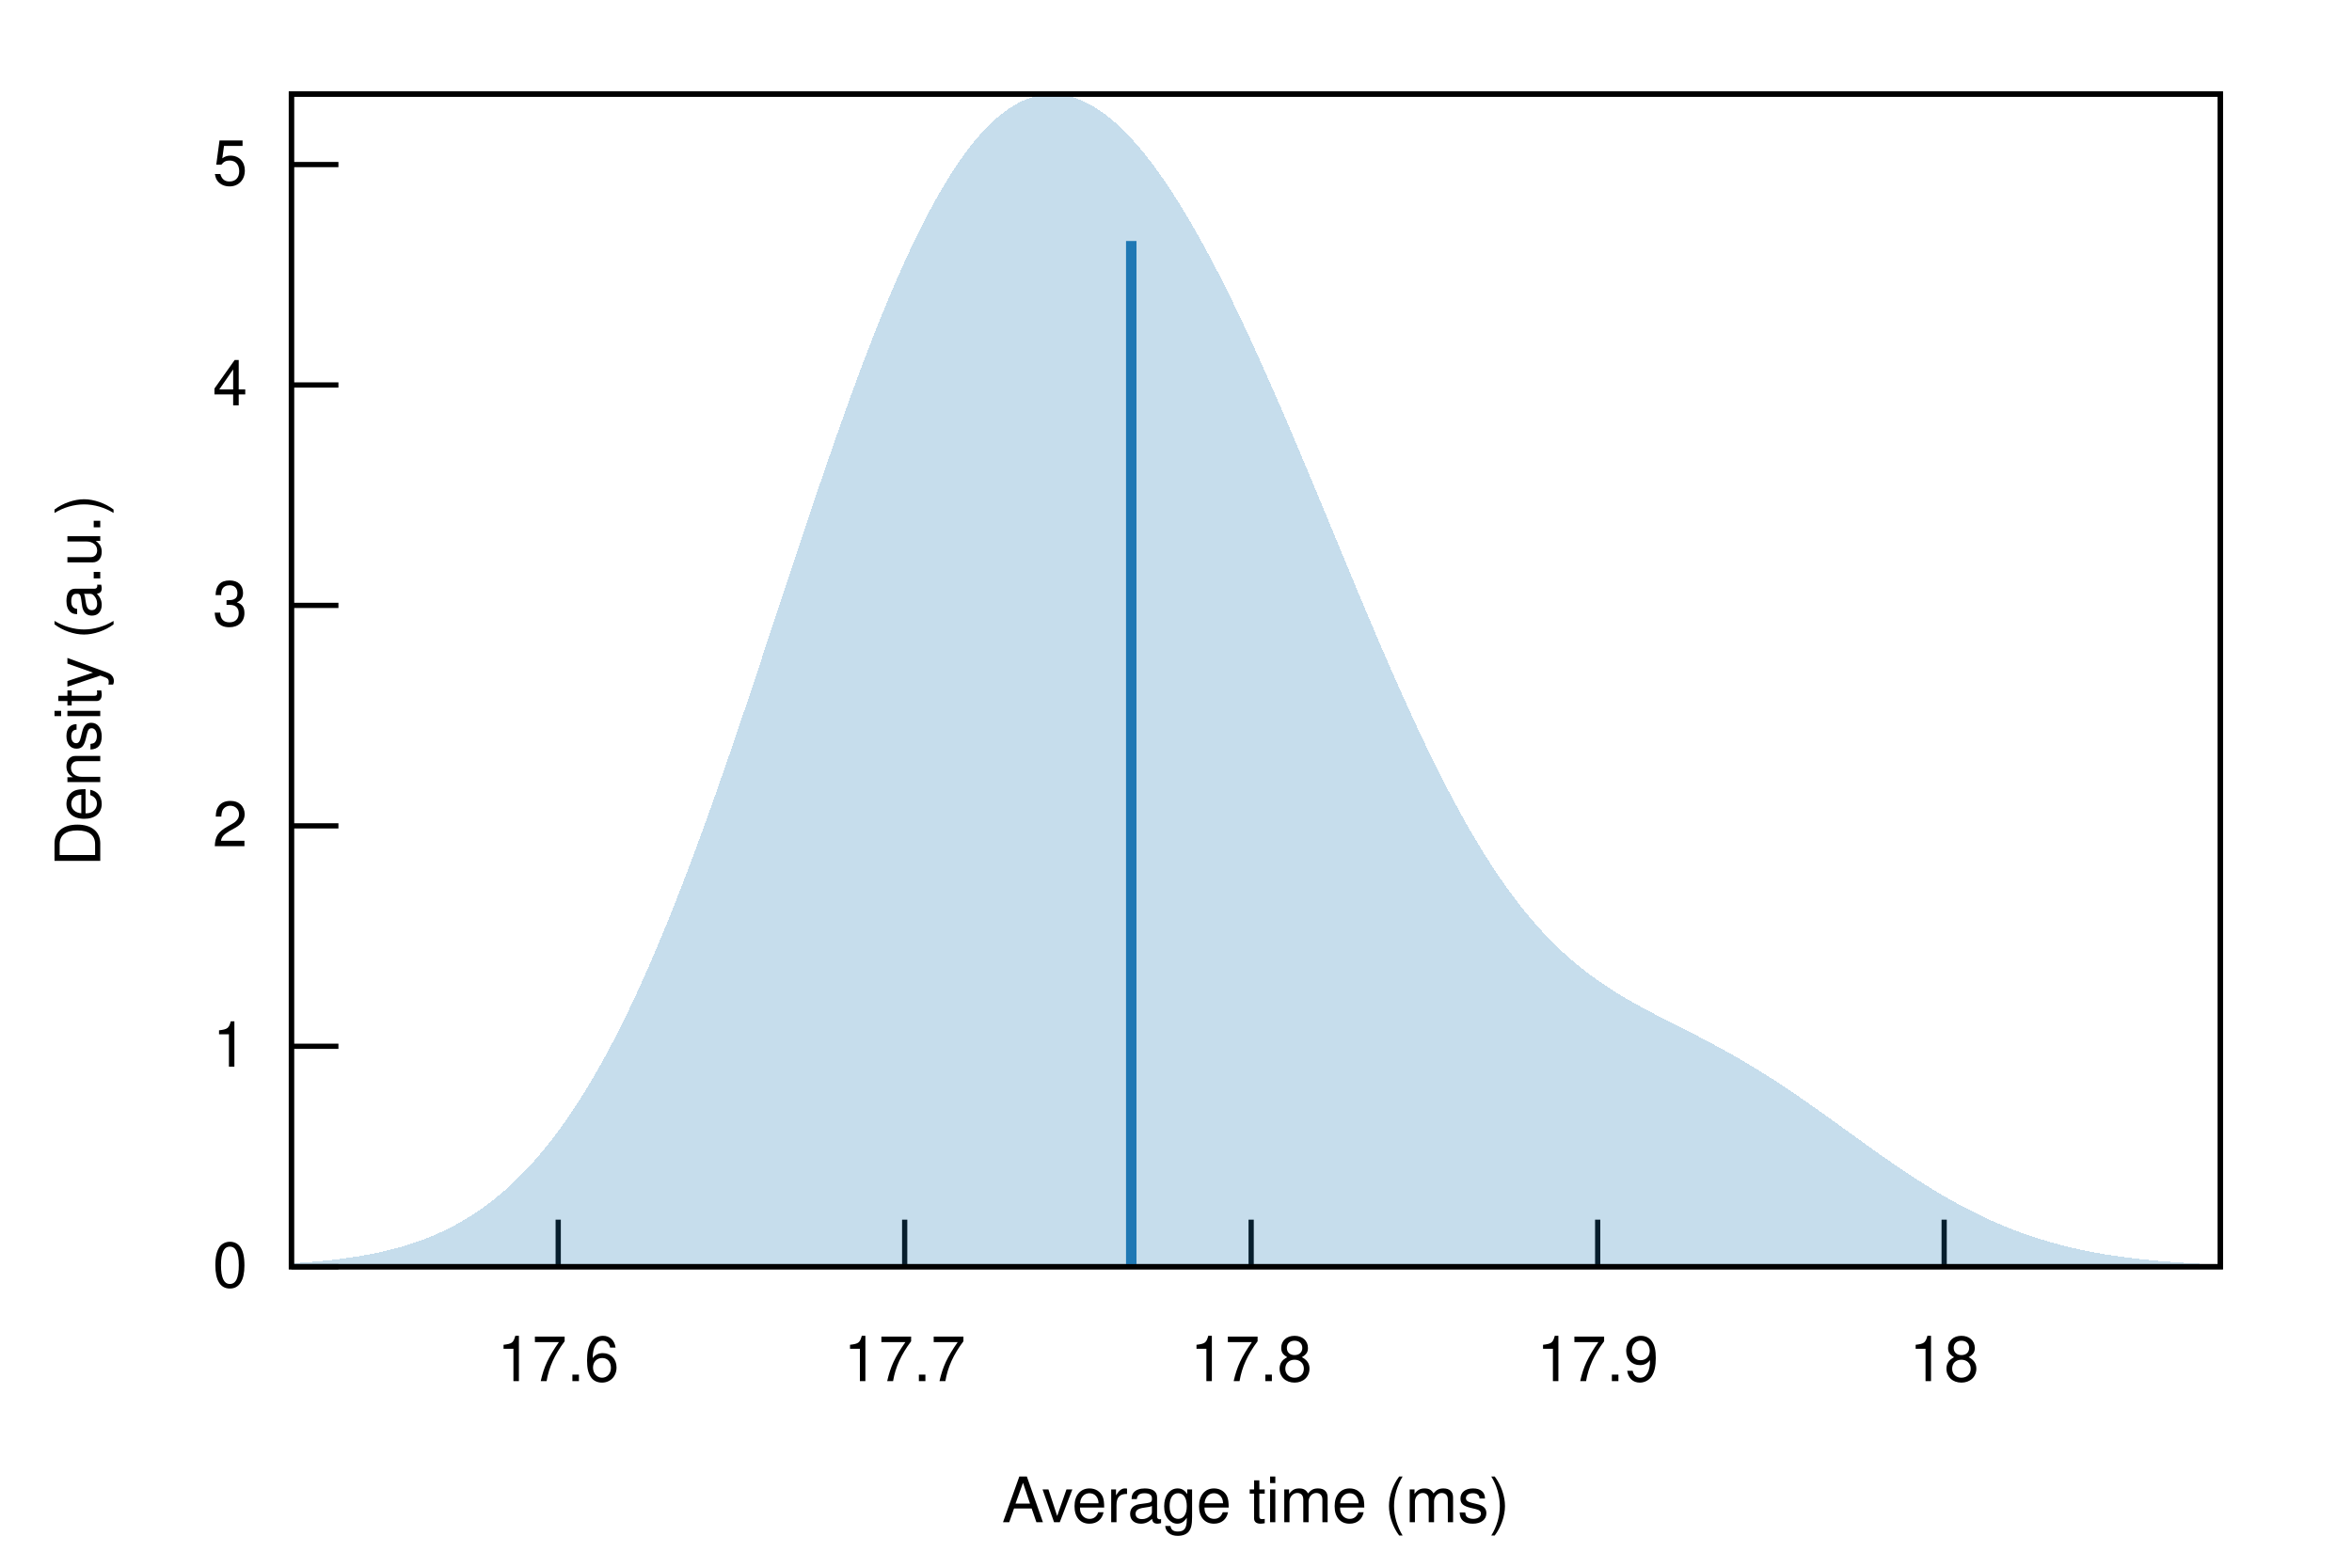
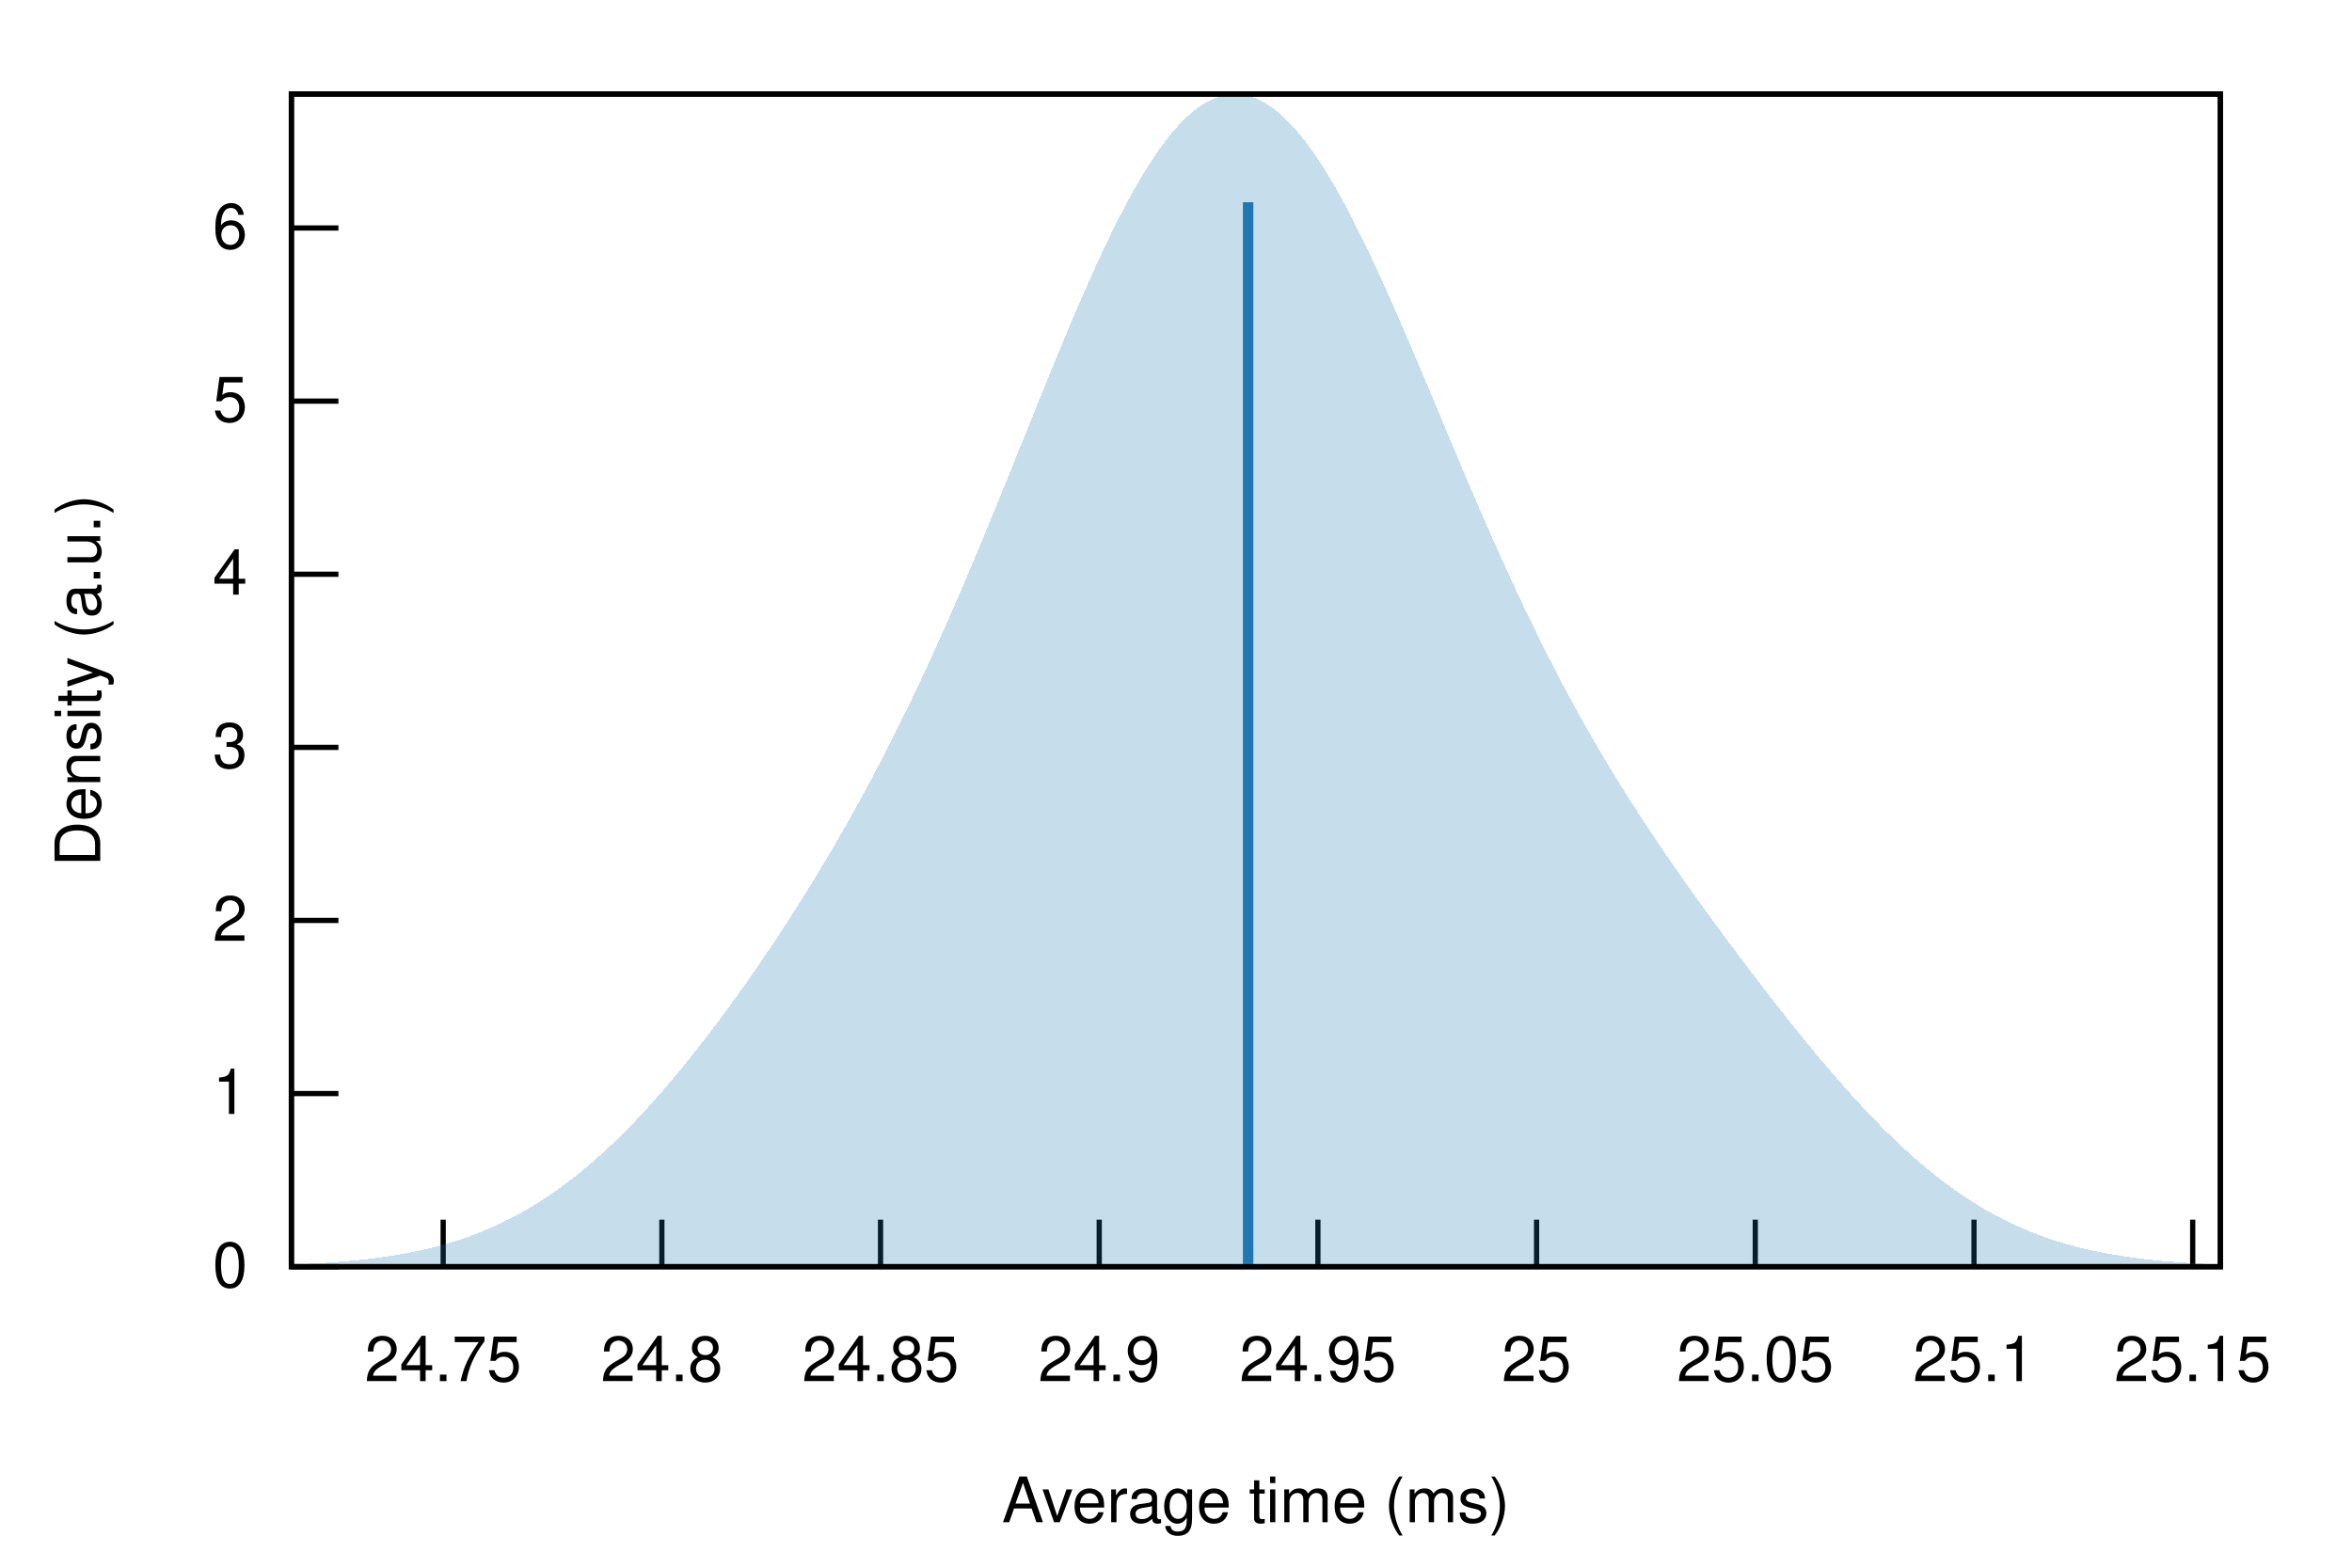
<svg xmlns="http://www.w3.org/2000/svg" xmlns:xlink="http://www.w3.org/1999/xlink" viewBox="0 0 450 300">
  <g id="gnuplot_canvas">
    <rect x="0" y="0" width="450" height="300" fill="none" />
    <defs>
      <circle id="gpDot" r="0.5" stroke-width="0.5" stroke="currentColor" />
      <path id="gpPt0" stroke-width="0.222" stroke="currentColor" d="M-1,0 h2 M0,-1 v2" />
      <path id="gpPt1" stroke-width="0.222" stroke="currentColor" d="M-1,-1 L1,1 M1,-1 L-1,1" />
      <path id="gpPt2" stroke-width="0.222" stroke="currentColor" d="M-1,0 L1,0 M0,-1 L0,1 M-1,-1 L1,1 M-1,1 L1,-1" />
      <rect id="gpPt3" stroke-width="0.222" stroke="currentColor" x="-1" y="-1" width="2" height="2" />
      <rect id="gpPt4" stroke-width="0.222" stroke="currentColor" fill="currentColor" x="-1" y="-1" width="2" height="2" />
      <circle id="gpPt5" stroke-width="0.222" stroke="currentColor" cx="0" cy="0" r="1" />
      <use xlink:href="#gpPt5" id="gpPt6" fill="currentColor" stroke="none" />
      <path id="gpPt7" stroke-width="0.222" stroke="currentColor" d="M0,-1.33 L-1.33,0.67 L1.33,0.67 z" />
      <use xlink:href="#gpPt7" id="gpPt8" fill="currentColor" stroke="none" />
      <use xlink:href="#gpPt7" id="gpPt9" stroke="currentColor" transform="rotate(180)" />
      <use xlink:href="#gpPt9" id="gpPt10" fill="currentColor" stroke="none" />
      <use xlink:href="#gpPt3" id="gpPt11" stroke="currentColor" transform="rotate(45)" />
      <use xlink:href="#gpPt11" id="gpPt12" fill="currentColor" stroke="none" />
      <path id="gpPt13" stroke-width="0.222" stroke="currentColor" d="M0,1.330 L1.265,0.411 L0.782,-1.067 L-0.782,-1.076 L-1.265,0.411 z" />
      <use xlink:href="#gpPt13" id="gpPt14" fill="currentColor" stroke="none" />
      <filter id="textbox" filterUnits="objectBoundingBox" x="0" y="0" height="1" width="1">
        <feFlood flood-color="white" flood-opacity="1" result="bgnd" />
        <feComposite in="SourceGraphic" in2="bgnd" operator="atop" />
      </filter>
      <filter id="greybox" filterUnits="objectBoundingBox" x="0" y="0" height="1" width="1">
        <feFlood flood-color="lightgrey" flood-opacity="1" result="grey" />
        <feComposite in="SourceGraphic" in2="grey" operator="atop" />
      </filter>
    </defs>
    <g fill="none" color="white" stroke="currentColor" stroke-width="1.00" stroke-linecap="butt" stroke-linejoin="miter">
</g>
    <g fill="none" color="black" stroke="currentColor" stroke-width="1.00" stroke-linecap="butt" stroke-linejoin="miter">
      <path stroke="black" d="M55.75,242.40 L64.75,242.40  " />
      <g transform="translate(47.36,246.30)" stroke="none" fill="black" font-family="Helvetica" font-size="12.00" text-anchor="end">
        <text>
          <tspan font-family="Helvetica"> 0</tspan>
        </text>
      </g>
    </g>
    <g fill="none" color="black" stroke="currentColor" stroke-width="1.00" stroke-linecap="butt" stroke-linejoin="miter">
-       <path stroke="black" d="M55.75,200.22 L64.75,200.22  " />
-       <g transform="translate(47.36,204.12)" stroke="none" fill="black" font-family="Helvetica" font-size="12.00" text-anchor="end">
+       <path stroke="black" d="M55.75,209.27 L64.75,209.27  " />
+       <g transform="translate(47.36,213.17)" stroke="none" fill="black" font-family="Helvetica" font-size="12.00" text-anchor="end">
        <text>
          <tspan font-family="Helvetica"> 1</tspan>
        </text>
      </g>
    </g>
    <g fill="none" color="black" stroke="currentColor" stroke-width="1.00" stroke-linecap="butt" stroke-linejoin="miter">
-       <path stroke="black" d="M55.75,158.04 L64.75,158.04  " />
-       <g transform="translate(47.36,161.94)" stroke="none" fill="black" font-family="Helvetica" font-size="12.00" text-anchor="end">
+       <path stroke="black" d="M55.75,176.14 L64.75,176.14  " />
+       <g transform="translate(47.36,180.04)" stroke="none" fill="black" font-family="Helvetica" font-size="12.00" text-anchor="end">
        <text>
          <tspan font-family="Helvetica"> 2</tspan>
        </text>
      </g>
    </g>
    <g fill="none" color="black" stroke="currentColor" stroke-width="1.00" stroke-linecap="butt" stroke-linejoin="miter">
-       <path stroke="black" d="M55.75,115.85 L64.75,115.85  " />
-       <g transform="translate(47.36,119.75)" stroke="none" fill="black" font-family="Helvetica" font-size="12.00" text-anchor="end">
+       <path stroke="black" d="M55.75,143.02 L64.75,143.02  " />
+       <g transform="translate(47.36,146.92)" stroke="none" fill="black" font-family="Helvetica" font-size="12.00" text-anchor="end">
        <text>
          <tspan font-family="Helvetica"> 3</tspan>
        </text>
      </g>
    </g>
    <g fill="none" color="black" stroke="currentColor" stroke-width="1.00" stroke-linecap="butt" stroke-linejoin="miter">
-       <path stroke="black" d="M55.75,73.67 L64.75,73.67  " />
-       <g transform="translate(47.36,77.57)" stroke="none" fill="black" font-family="Helvetica" font-size="12.00" text-anchor="end">
+       <path stroke="black" d="M55.75,109.89 L64.75,109.89  " />
+       <g transform="translate(47.36,113.79)" stroke="none" fill="black" font-family="Helvetica" font-size="12.00" text-anchor="end">
        <text>
          <tspan font-family="Helvetica"> 4</tspan>
        </text>
      </g>
    </g>
    <g fill="none" color="black" stroke="currentColor" stroke-width="1.00" stroke-linecap="butt" stroke-linejoin="miter">
-       <path stroke="black" d="M55.75,31.49 L64.75,31.49  " />
-       <g transform="translate(47.36,35.39)" stroke="none" fill="black" font-family="Helvetica" font-size="12.00" text-anchor="end">
+       <path stroke="black" d="M55.75,76.76 L64.75,76.76  " />
+       <g transform="translate(47.36,80.66)" stroke="none" fill="black" font-family="Helvetica" font-size="12.00" text-anchor="end">
        <text>
          <tspan font-family="Helvetica"> 5</tspan>
        </text>
      </g>
    </g>
    <g fill="none" color="black" stroke="currentColor" stroke-width="1.00" stroke-linecap="butt" stroke-linejoin="miter">
-       <path stroke="black" d="M106.80,242.40 L106.80,233.40  " />
-       <g transform="translate(106.80,264.30)" stroke="none" fill="black" font-family="Helvetica" font-size="12.00" text-anchor="middle">
-         <text>
-           <tspan font-family="Helvetica"> 17.6</tspan>
-         </text>
-       </g>
-     </g>
-     <g fill="none" color="black" stroke="currentColor" stroke-width="1.00" stroke-linecap="butt" stroke-linejoin="miter">
-       <path stroke="black" d="M173.09,242.40 L173.09,233.40  " />
-       <g transform="translate(173.09,264.30)" stroke="none" fill="black" font-family="Helvetica" font-size="12.00" text-anchor="middle">
-         <text>
-           <tspan font-family="Helvetica"> 17.7</tspan>
-         </text>
-       </g>
-     </g>
-     <g fill="none" color="black" stroke="currentColor" stroke-width="1.00" stroke-linecap="butt" stroke-linejoin="miter">
-       <path stroke="black" d="M239.38,242.40 L239.38,233.40  " />
-       <g transform="translate(239.38,264.30)" stroke="none" fill="black" font-family="Helvetica" font-size="12.00" text-anchor="middle">
-         <text>
-           <tspan font-family="Helvetica"> 17.8</tspan>
-         </text>
-       </g>
-     </g>
-     <g fill="none" color="black" stroke="currentColor" stroke-width="1.00" stroke-linecap="butt" stroke-linejoin="miter">
-       <path stroke="black" d="M305.68,242.40 L305.68,233.40  " />
-       <g transform="translate(305.68,264.30)" stroke="none" fill="black" font-family="Helvetica" font-size="12.00" text-anchor="middle">
-         <text>
-           <tspan font-family="Helvetica"> 17.9</tspan>
-         </text>
-       </g>
-     </g>
-     <g fill="none" color="black" stroke="currentColor" stroke-width="1.00" stroke-linecap="butt" stroke-linejoin="miter">
-       <path stroke="black" d="M371.97,242.40 L371.97,233.40  " />
-       <g transform="translate(371.97,264.30)" stroke="none" fill="black" font-family="Helvetica" font-size="12.00" text-anchor="middle">
-         <text>
-           <tspan font-family="Helvetica"> 18</tspan>
+       <path stroke="black" d="M55.75,43.63 L64.75,43.63  " />
+       <g transform="translate(47.36,47.53)" stroke="none" fill="black" font-family="Helvetica" font-size="12.00" text-anchor="end">
+         <text>
+           <tspan font-family="Helvetica"> 6</tspan>
+         </text>
+       </g>
+     </g>
+     <g fill="none" color="black" stroke="currentColor" stroke-width="1.00" stroke-linecap="butt" stroke-linejoin="miter">
+       <path stroke="black" d="M84.79,242.40 L84.79,233.40  " />
+       <g transform="translate(84.79,264.30)" stroke="none" fill="black" font-family="Helvetica" font-size="12.00" text-anchor="middle">
+         <text>
+           <tspan font-family="Helvetica"> 24.75</tspan>
+         </text>
+       </g>
+     </g>
+     <g fill="none" color="black" stroke="currentColor" stroke-width="1.00" stroke-linecap="butt" stroke-linejoin="miter">
+       <path stroke="black" d="M126.63,242.40 L126.63,233.40  " />
+       <g transform="translate(126.63,264.30)" stroke="none" fill="black" font-family="Helvetica" font-size="12.00" text-anchor="middle">
+         <text>
+           <tspan font-family="Helvetica"> 24.8</tspan>
+         </text>
+       </g>
+     </g>
+     <g fill="none" color="black" stroke="currentColor" stroke-width="1.00" stroke-linecap="butt" stroke-linejoin="miter">
+       <path stroke="black" d="M168.47,242.40 L168.47,233.40  " />
+       <g transform="translate(168.47,264.30)" stroke="none" fill="black" font-family="Helvetica" font-size="12.00" text-anchor="middle">
+         <text>
+           <tspan font-family="Helvetica"> 24.85</tspan>
+         </text>
+       </g>
+     </g>
+     <g fill="none" color="black" stroke="currentColor" stroke-width="1.00" stroke-linecap="butt" stroke-linejoin="miter">
+       <path stroke="black" d="M210.31,242.40 L210.31,233.40  " />
+       <g transform="translate(210.31,264.30)" stroke="none" fill="black" font-family="Helvetica" font-size="12.00" text-anchor="middle">
+         <text>
+           <tspan font-family="Helvetica"> 24.9</tspan>
+         </text>
+       </g>
+     </g>
+     <g fill="none" color="black" stroke="currentColor" stroke-width="1.00" stroke-linecap="butt" stroke-linejoin="miter">
+       <path stroke="black" d="M252.15,242.40 L252.15,233.40  " />
+       <g transform="translate(252.15,264.30)" stroke="none" fill="black" font-family="Helvetica" font-size="12.00" text-anchor="middle">
+         <text>
+           <tspan font-family="Helvetica"> 24.95</tspan>
+         </text>
+       </g>
+     </g>
+     <g fill="none" color="black" stroke="currentColor" stroke-width="1.00" stroke-linecap="butt" stroke-linejoin="miter">
+       <path stroke="black" d="M293.99,242.40 L293.99,233.40  " />
+       <g transform="translate(293.99,264.30)" stroke="none" fill="black" font-family="Helvetica" font-size="12.00" text-anchor="middle">
+         <text>
+           <tspan font-family="Helvetica"> 25</tspan>
+         </text>
+       </g>
+     </g>
+     <g fill="none" color="black" stroke="currentColor" stroke-width="1.00" stroke-linecap="butt" stroke-linejoin="miter">
+       <path stroke="black" d="M335.83,242.40 L335.83,233.40  " />
+       <g transform="translate(335.83,264.30)" stroke="none" fill="black" font-family="Helvetica" font-size="12.00" text-anchor="middle">
+         <text>
+           <tspan font-family="Helvetica"> 25.05</tspan>
+         </text>
+       </g>
+     </g>
+     <g fill="none" color="black" stroke="currentColor" stroke-width="1.00" stroke-linecap="butt" stroke-linejoin="miter">
+       <path stroke="black" d="M377.68,242.40 L377.68,233.40  " />
+       <g transform="translate(377.68,264.30)" stroke="none" fill="black" font-family="Helvetica" font-size="12.00" text-anchor="middle">
+         <text>
+           <tspan font-family="Helvetica"> 25.1</tspan>
+         </text>
+       </g>
+     </g>
+     <g fill="none" color="black" stroke="currentColor" stroke-width="1.00" stroke-linecap="butt" stroke-linejoin="miter">
+       <path stroke="black" d="M419.52,242.40 L419.52,233.40  " />
+       <g transform="translate(419.52,264.30)" stroke="none" fill="black" font-family="Helvetica" font-size="12.00" text-anchor="middle">
+         <text>
+           <tspan font-family="Helvetica"> 25.15</tspan>
        </text>
      </g>
    </g>
    <g fill="none" color="black" stroke="currentColor" stroke-width="1.00" stroke-linecap="butt" stroke-linejoin="miter">
</g>
    <g fill="none" color="black" stroke="currentColor" stroke-width="1.00" stroke-linecap="butt" stroke-linejoin="miter">
      <path stroke="black" d="M55.75,18.01 L55.75,242.40 L424.82,242.40 L424.82,18.01 L55.75,18.01 Z  " />
    </g>
    <g fill="none" color="black" stroke="currentColor" stroke-width="1.00" stroke-linecap="butt" stroke-linejoin="miter">
      <g transform="translate(19.18,130.21) rotate(270)" stroke="none" fill="black" font-family="Helvetica" font-size="12.00" text-anchor="middle">
        <text>
          <tspan font-family="Helvetica">Density (a.u.)</tspan>
        </text>
      </g>
    </g>
    <g fill="none" color="black" stroke="currentColor" stroke-width="1.00" stroke-linecap="butt" stroke-linejoin="miter">
      <g transform="translate(240.28,291.30)" stroke="none" fill="black" font-family="Helvetica" font-size="12.00" text-anchor="middle">
        <text>
          <tspan font-family="Helvetica">Average time (ms)</tspan>
        </text>
      </g>
    </g>
    <g fill="none" color="black" stroke="currentColor" stroke-width="1.00" stroke-linecap="butt" stroke-linejoin="miter">
</g>
    <g id="gnuplot_plot_1">
      <g fill="none" color="black" stroke="currentColor" stroke-width="1.00" stroke-linecap="butt" stroke-linejoin="miter">
        <g stroke="none" shape-rendering="crispEdges">
-           <polygon fill="rgb( 31, 120, 180)" fill-opacity="0.25" points="55.75,241.76 56.49,241.71 57.23,241.66 57.97,241.61 58.71,241.56 59.45,241.50 60.19,241.44 60.93,241.37 61.67,241.30 62.41,241.23 63.15,241.15 63.89,241.06 64.63,240.98 65.37,240.88 66.10,240.78 66.84,240.68 67.58,240.57 68.32,240.45 69.06,240.33 69.80,240.20 70.54,240.07 71.28,239.92 72.02,239.77 72.76,239.61 73.50,239.44 74.24,239.27 74.98,239.08 75.72,238.89 76.46,238.68 77.20,238.47 77.94,238.24 78.68,238.01 79.42,237.76 80.16,237.50 80.90,237.23 81.64,236.95 82.38,236.65 83.12,236.34 83.86,236.01 84.60,235.68 85.33,235.32 86.07,234.95 86.81,234.57 87.55,234.17 88.29,233.75 89.03,233.32 89.77,232.86 90.51,232.39 91.25,231.91 91.99,231.40 92.73,230.87 93.47,230.32 94.21,229.75 94.95,229.16 95.69,228.55 96.43,227.92 97.17,227.26 97.91,226.58 98.65,225.88 99.39,225.15 100.13,224.40 100.87,223.63 101.61,222.83 102.35,222.00 103.09,221.15 103.83,220.27 104.56,219.36 105.30,218.43 106.04,217.47 106.78,216.48 107.52,215.47 108.26,214.42 109.00,213.35 109.74,212.25 110.48,211.12 111.22,209.96 111.96,208.77 112.70,207.55 113.44,206.30 114.18,205.02 114.92,203.71 115.66,202.38 116.40,201.01 117.14,199.61 117.88,198.18 118.62,196.72 119.36,195.23 120.10,193.71 120.84,192.17 121.58,190.59 122.32,188.98 123.06,187.35 123.79,185.69 124.53,183.99 125.27,182.27 126.01,180.53 126.75,178.75 127.49,176.95 128.23,175.13 128.97,173.27 129.71,171.40 130.45,169.50 131.19,167.57 131.93,165.62 132.67,163.65 133.41,161.66 134.15,159.64 134.89,157.61 135.63,155.56 136.37,153.49 137.11,151.40 137.85,149.29 138.59,147.17 139.33,145.03 140.07,142.88 140.81,140.71 141.55,138.54 142.29,136.35 143.03,134.15 143.76,131.94 144.50,129.73 145.24,127.51 145.98,125.28 146.72,123.05 147.46,120.82 148.20,118.58 148.94,116.34 149.68,114.10 150.42,111.87 151.16,109.63 151.90,107.40 152.64,105.17 153.38,102.95 154.12,100.74 154.86,98.54 155.60,96.34 156.34,94.16 157.08,91.99 157.82,89.83 158.56,87.69 159.30,85.56 160.04,83.44 160.78,81.35 161.52,79.27 162.26,77.22 162.99,75.18 163.73,73.17 164.47,71.18 165.21,69.22 165.95,67.28 166.69,65.37 167.43,63.48 168.17,61.63 168.91,59.80 169.65,58.00 170.39,56.24 171.13,54.50 171.87,52.80 172.61,51.13 173.35,49.50 174.09,47.90 174.83,46.34 175.57,44.82 176.31,43.33 177.05,41.88 177.79,40.47 178.53,39.10 179.27,37.77 180.01,36.48 180.75,35.23 181.49,34.02 182.22,32.85 182.96,31.73 183.70,30.65 184.44,29.61 185.18,28.62 185.92,27.66 186.66,26.76 187.40,25.90 188.14,25.08 188.88,24.30 189.62,23.57 190.36,22.89 191.10,22.25 191.84,21.66 192.58,21.11 193.32,20.60 194.06,20.15 194.80,19.73 195.54,19.36 196.28,19.04 197.02,18.76 197.76,18.52 198.50,18.33 199.24,18.19 199.98,18.08 200.72,18.03 201.45,18.01 202.19,18.04 202.93,18.11 203.67,18.22 204.41,18.38 205.15,18.57 205.89,18.81 206.63,19.09 207.37,19.41 208.11,19.77 208.85,20.18 209.59,20.62 210.33,21.10 211.07,21.61 211.81,22.17 212.55,22.76 213.29,23.39 214.03,24.06 214.77,24.77 215.51,25.51 216.25,26.28 216.99,27.09 217.73,27.93 218.47,28.81 219.21,29.72 219.95,30.67 220.69,31.64 221.42,32.65 222.16,33.69 222.90,34.75 223.64,35.85 224.38,36.98 225.12,38.14 225.86,39.32 226.60,40.53 227.34,41.77 228.08,43.04 228.82,44.33 229.56,45.64 230.30,46.99 231.04,48.35 231.78,49.74 232.52,51.15 233.26,52.59 234.00,54.04 234.74,55.52 235.48,57.02 236.22,58.54 236.96,60.08 237.70,61.63 238.44,63.21 239.18,64.80 239.92,66.41 240.65,68.03 241.39,69.67 242.13,71.32 242.87,72.99 243.61,74.67 244.35,76.37 245.09,78.07 245.83,79.79 246.57,81.52 247.31,83.25 248.05,85.00 248.79,86.75 249.53,88.51 250.27,90.28 251.01,92.05 251.75,93.82 252.49,95.60 253.23,97.39 253.97,99.17 254.71,100.96 255.45,102.75 256.19,104.53 256.93,106.32 257.67,108.10 258.41,109.88 259.15,111.66 259.88,113.43 260.62,115.20 261.36,116.95 262.10,118.71 262.84,120.45 263.58,122.18 264.32,123.91 265.06,125.62 265.80,127.32 266.54,129.01 267.28,130.69 268.02,132.35 268.76,133.99 269.50,135.62 270.24,137.24 270.98,138.83 271.72,140.41 272.46,141.97 273.20,143.51 273.94,145.03 274.68,146.53 275.42,148.01 276.16,149.46 276.90,150.90 277.64,152.31 278.38,153.70 279.12,155.06 279.85,156.40 280.59,157.71 281.33,159.00 282.07,160.27 282.81,161.50 283.55,162.72 284.29,163.90 285.03,165.07 285.77,166.20 286.51,167.31 287.25,168.39 287.99,169.45 288.73,170.48 289.47,171.48 290.21,172.46 290.95,173.41 291.69,174.34 292.43,175.24 293.17,176.12 293.91,176.97 294.65,177.79 295.39,178.60 296.13,179.38 296.87,180.14 297.61,180.87 298.35,181.58 299.08,182.27 299.82,182.94 300.56,183.59 301.30,184.22 302.04,184.84 302.78,185.43 303.52,186.00 304.26,186.56 305.00,187.10 305.74,187.63 306.48,188.14 307.22,188.64 307.96,189.13 308.70,189.60 309.44,190.06 310.18,190.51 310.92,190.95 311.66,191.38 312.40,191.80 313.14,192.22 313.88,192.62 314.62,193.03 315.36,193.42 316.10,193.81 316.84,194.20 317.58,194.58 318.31,194.96 319.05,195.34 319.79,195.71 320.53,196.09 321.27,196.46 322.01,196.84 322.75,197.22 323.49,197.59 324.23,197.97 324.97,198.35 325.71,198.74 326.45,199.12 327.19,199.52 327.93,199.91 328.67,200.31 329.41,200.71 330.15,201.12 330.89,201.53 331.63,201.95 332.37,202.37 333.11,202.80 333.85,203.23 334.59,203.67 335.33,204.12 336.07,204.57 336.81,205.02 337.54,205.49 338.28,205.95 339.02,206.42 339.76,206.90 340.50,207.39 341.24,207.87 341.98,208.37 342.72,208.87 343.46,209.37 344.20,209.87 344.94,210.38 345.68,210.90 346.42,211.42 347.16,211.94 347.90,212.46 348.64,212.99 349.38,213.52 350.12,214.05 350.86,214.58 351.60,215.11 352.34,215.64 353.08,216.18 353.82,216.71 354.56,217.25 355.30,217.78 356.04,218.31 356.78,218.84 357.51,219.37 358.25,219.90 358.99,220.43 359.73,220.95 360.47,221.47 361.21,221.98 361.95,222.49 362.69,223.00 363.43,223.50 364.17,224.00 364.91,224.50 365.65,224.98 366.39,225.47 367.13,225.94 367.87,226.41 368.61,226.88 369.35,227.34 370.09,227.79 370.83,228.23 371.57,228.67 372.31,229.10 373.05,229.52 373.79,229.94 374.53,230.34 375.27,230.74 376.01,231.13 376.74,231.52 377.48,231.89 378.22,232.26 378.96,232.62 379.70,232.97 380.44,233.31 381.18,233.65 381.92,233.97 382.66,234.29 383.40,234.60 384.14,234.90 384.88,235.20 385.62,235.48 386.36,235.76 387.10,236.03 387.84,236.29 388.58,236.54 389.32,236.79 390.06,237.02 390.80,237.25 391.54,237.48 392.28,237.69 393.02,237.90 393.76,238.10 394.50,238.29 395.24,238.48 395.97,238.66 396.71,238.83 397.45,239.00 398.19,239.16 398.93,239.32 399.67,239.47 400.41,239.61 401.15,239.75 401.89,239.88 402.63,240.01 403.37,240.13 404.11,240.24 404.85,240.35 405.59,240.46 406.33,240.56 407.07,240.66 407.81,240.75 408.55,240.84 409.29,240.93 410.03,241.01 410.77,241.08 411.51,241.16 412.25,241.23 412.99,241.29 413.73,241.36 414.47,241.42 415.20,241.47 415.94,241.53 416.68,241.58 417.42,241.63 418.16,241.67 418.90,241.72 419.64,241.76 420.38,241.80 421.12,241.84 421.86,241.87 422.60,241.90 423.34,241.94 424.08,241.96 424.82,241.99 424.82,242.40 424.08,242.40 423.34,242.40 422.60,242.40 421.86,242.40 421.12,242.40 420.38,242.40 419.64,242.40 418.90,242.40 418.16,242.40 417.42,242.40 416.68,242.40 415.94,242.40 415.20,242.40 414.47,242.40 413.73,242.40 412.99,242.40 412.25,242.40 411.51,242.40 410.77,242.40 410.03,242.40 409.29,242.40 408.55,242.40 407.81,242.40 407.07,242.40 406.33,242.40 405.59,242.40 404.85,242.40 404.11,242.40 403.37,242.40 402.63,242.40 401.89,242.40 401.15,242.40 400.41,242.40 399.67,242.40 398.93,242.40 398.19,242.40 397.45,242.40 396.71,242.40 395.97,242.40 395.24,242.40 394.50,242.40 393.76,242.40 393.02,242.40 392.28,242.40 391.54,242.40 390.80,242.40 390.06,242.40 389.32,242.40 388.58,242.40 387.84,242.40 387.10,242.40 386.36,242.40 385.62,242.40 384.88,242.40 384.14,242.40 383.40,242.40 382.66,242.40 381.92,242.40 381.18,242.40 380.44,242.40 379.70,242.40 378.96,242.40 378.22,242.40 377.48,242.40 376.74,242.40 376.01,242.40 375.27,242.40 374.53,242.40 373.79,242.40 373.05,242.40 372.31,242.40 371.57,242.40 370.83,242.40 370.09,242.40 369.35,242.40 368.61,242.40 367.87,242.40 367.13,242.40 366.39,242.40 365.65,242.40 364.91,242.40 364.17,242.40 363.43,242.40 362.69,242.40 361.95,242.40 361.21,242.40 360.47,242.40 359.73,242.40 358.99,242.40 358.25,242.40 357.51,242.40 356.78,242.40 356.04,242.40 355.30,242.40 354.56,242.40 353.82,242.40 353.08,242.40 352.34,242.40 351.60,242.40 350.86,242.40 350.12,242.40 349.38,242.40 348.64,242.40 347.90,242.40 347.16,242.40 346.42,242.40 345.68,242.40 344.94,242.40 344.20,242.40 343.46,242.40 342.72,242.40 341.98,242.40 341.24,242.40 340.50,242.40 339.76,242.40 339.02,242.40 338.28,242.40 337.54,242.40 336.81,242.40 336.07,242.40 335.33,242.40 334.59,242.40 333.85,242.40 333.11,242.40 332.37,242.40 331.63,242.40 330.89,242.40 330.15,242.40 329.41,242.40 328.67,242.40 327.93,242.40 327.19,242.40 326.45,242.40 325.71,242.40 324.97,242.40 324.23,242.40 323.49,242.40 322.75,242.40 322.01,242.40 321.27,242.40 320.53,242.40 319.79,242.40 319.05,242.40 318.31,242.40 317.58,242.40 316.84,242.40 316.10,242.40 315.36,242.40 314.62,242.40 313.88,242.40 313.14,242.40 312.40,242.40 311.66,242.40 310.92,242.40 310.18,242.40 309.44,242.40 308.70,242.40 307.96,242.40 307.22,242.40 306.48,242.40 305.74,242.40 305.00,242.40 304.26,242.40 303.52,242.40 302.78,242.40 302.04,242.40 301.30,242.40 300.56,242.40 299.82,242.40 299.08,242.40 298.35,242.40 297.61,242.40 296.87,242.40 296.13,242.40 295.39,242.40 294.65,242.40 293.91,242.40 293.17,242.40 292.43,242.40 291.69,242.40 290.95,242.40 290.21,242.40 289.47,242.40 288.73,242.40 287.99,242.40 287.25,242.40 286.51,242.40 285.77,242.40 285.03,242.40 284.29,242.40 283.55,242.40 282.81,242.40 282.07,242.40 281.33,242.40 280.59,242.40 279.85,242.40 279.12,242.40 278.38,242.40 277.64,242.40 276.90,242.40 276.16,242.40 275.42,242.40 274.68,242.40 273.94,242.40 273.20,242.40 272.46,242.40 271.72,242.40 270.98,242.40 270.24,242.40 269.50,242.40 268.76,242.40 268.02,242.40 267.28,242.40 266.54,242.40 265.80,242.40 265.06,242.40 264.32,242.40 263.58,242.40 262.84,242.40 262.10,242.40 261.36,242.40 260.62,242.40 259.88,242.40 259.15,242.40 258.41,242.40 257.67,242.40 256.93,242.40 256.19,242.40 255.45,242.40 254.71,242.40 253.97,242.40 253.23,242.40 252.49,242.40 251.75,242.40 251.01,242.40 250.27,242.40 249.53,242.40 248.79,242.40 248.05,242.40 247.31,242.40 246.57,242.40 245.83,242.40 245.09,242.40 244.35,242.40 243.61,242.40 242.87,242.40 242.13,242.40 241.39,242.40 240.65,242.40 239.92,242.40 239.18,242.40 238.44,242.40 237.70,242.40 236.96,242.40 236.22,242.40 235.48,242.40 234.74,242.40 234.00,242.40 233.26,242.40 232.52,242.40 231.78,242.40 231.04,242.40 230.30,242.40 229.56,242.40 228.82,242.40 228.08,242.40 227.34,242.40 226.60,242.40 225.86,242.40 225.12,242.40 224.38,242.40 223.64,242.40 222.90,242.40 222.16,242.40 221.42,242.40 220.69,242.40 219.95,242.40 219.21,242.40 218.47,242.40 217.73,242.40 216.99,242.40 216.25,242.40 215.51,242.40 214.77,242.40 214.03,242.40 213.29,242.40 212.55,242.40 211.81,242.40 211.07,242.40 210.33,242.40 209.59,242.40 208.85,242.40 208.11,242.40 207.37,242.40 206.63,242.40 205.89,242.40 205.15,242.40 204.41,242.40 203.67,242.40 202.93,242.40 202.19,242.40 201.45,242.40 200.72,242.40 199.98,242.40 199.24,242.40 198.50,242.40 197.76,242.40 197.02,242.40 196.28,242.40 195.54,242.40 194.80,242.40 194.06,242.40 193.32,242.40 192.58,242.40 191.84,242.40 191.10,242.40 190.36,242.40 189.62,242.40 188.88,242.40 188.14,242.40 187.40,242.40 186.66,242.40 185.92,242.40 185.18,242.40 184.44,242.40 183.70,242.40 182.96,242.40 182.22,242.40 181.49,242.40 180.75,242.40 180.01,242.40 179.27,242.40 178.53,242.40 177.79,242.40 177.05,242.40 176.31,242.40 175.57,242.40 174.83,242.40 174.09,242.40 173.35,242.40 172.61,242.40 171.87,242.40 171.13,242.40 170.39,242.40 169.65,242.40 168.91,242.40 168.17,242.40 167.43,242.40 166.69,242.40 165.95,242.40 165.21,242.40 164.47,242.40 163.73,242.40 162.99,242.40 162.26,242.40 161.52,242.40 160.78,242.40 160.04,242.40 159.30,242.40 158.56,242.40 157.82,242.40 157.08,242.40 156.34,242.40 155.60,242.40 154.86,242.40 154.12,242.40 153.38,242.40 152.64,242.40 151.90,242.40 151.16,242.40 150.42,242.40 149.68,242.40 148.94,242.40 148.20,242.40 147.46,242.40 146.72,242.40 145.98,242.40 145.24,242.40 144.50,242.40 143.76,242.40 143.03,242.40 142.29,242.40 141.55,242.40 140.81,242.40 140.07,242.40 139.33,242.40 138.59,242.40 137.85,242.40 137.11,242.40 136.37,242.40 135.63,242.40 134.89,242.40 134.15,242.40 133.41,242.40 132.67,242.40 131.93,242.40 131.19,242.40 130.45,242.40 129.71,242.40 128.97,242.40 128.23,242.40 127.49,242.40 126.75,242.40 126.01,242.40 125.27,242.40 124.53,242.40 123.79,242.40 123.06,242.40 122.32,242.40 121.58,242.40 120.84,242.40 120.10,242.40 119.36,242.40 118.62,242.40 117.88,242.40 117.14,242.40 116.40,242.40 115.66,242.40 114.92,242.40 114.18,242.40 113.44,242.40 112.70,242.40 111.96,242.40 111.22,242.40 110.48,242.40 109.74,242.40 109.00,242.40 108.26,242.40 107.52,242.40 106.78,242.40 106.04,242.40 105.30,242.40 104.56,242.40 103.83,242.40 103.09,242.40 102.35,242.40 101.61,242.40 100.87,242.40 100.13,242.40 99.39,242.40 98.65,242.40 97.91,242.40 97.17,242.40 96.43,242.40 95.69,242.40 94.95,242.40 94.21,242.40 93.47,242.40 92.73,242.40 91.99,242.40 91.25,242.40 90.51,242.40 89.77,242.40 89.03,242.40 88.29,242.40 87.55,242.40 86.81,242.40 86.07,242.40 85.33,242.40 84.60,242.40 83.86,242.40 83.12,242.40 82.38,242.40 81.64,242.40 80.90,242.40 80.16,242.40 79.42,242.40 78.68,242.40 77.94,242.40 77.20,242.40 76.46,242.40 75.72,242.40 74.98,242.40 74.24,242.40 73.50,242.40 72.76,242.40 72.02,242.40 71.28,242.40 70.54,242.40 69.80,242.40 69.06,242.40 68.32,242.40 67.58,242.40 66.84,242.40 66.10,242.40 65.37,242.40 64.63,242.40 63.89,242.40 63.15,242.40 62.41,242.40 61.67,242.40 60.93,242.40 60.19,242.40 59.45,242.40 58.71,242.40 57.97,242.40 57.23,242.40 56.49,242.40 55.75,242.40 " />
+           <polygon fill="rgb( 31, 120, 180)" fill-opacity="0.25" points="55.75,241.98 56.49,241.95 57.23,241.92 57.97,241.88 58.71,241.85 59.45,241.81 60.19,241.77 60.93,241.73 61.67,241.68 62.41,241.64 63.15,241.59 63.89,241.53 64.63,241.48 65.37,241.42 66.10,241.36 66.84,241.29 67.58,241.22 68.32,241.15 69.06,241.07 69.80,240.99 70.54,240.90 71.28,240.82 72.02,240.72 72.76,240.62 73.50,240.52 74.24,240.41 74.98,240.30 75.72,240.18 76.46,240.05 77.20,239.92 77.94,239.78 78.68,239.64 79.42,239.49 80.16,239.33 80.90,239.17 81.64,239.00 82.38,238.82 83.12,238.64 83.86,238.44 84.60,238.24 85.33,238.03 86.07,237.81 86.81,237.59 87.55,237.35 88.29,237.11 89.03,236.86 89.77,236.60 90.51,236.32 91.25,236.04 91.99,235.75 92.73,235.45 93.47,235.14 94.21,234.81 94.95,234.48 95.69,234.14 96.43,233.78 97.17,233.42 97.91,233.04 98.65,232.65 99.39,232.25 100.13,231.84 100.87,231.41 101.61,230.97 102.35,230.53 103.09,230.07 103.83,229.59 104.56,229.11 105.30,228.61 106.04,228.10 106.78,227.58 107.52,227.04 108.26,226.49 109.00,225.93 109.74,225.36 110.48,224.77 111.22,224.17 111.96,223.56 112.70,222.94 113.44,222.30 114.18,221.65 114.92,220.99 115.66,220.32 116.40,219.63 117.14,218.93 117.88,218.22 118.62,217.50 119.36,216.76 120.10,216.01 120.84,215.26 121.58,214.49 122.32,213.70 123.06,212.91 123.79,212.11 124.53,211.29 125.27,210.47 126.01,209.63 126.75,208.78 127.49,207.92 128.23,207.05 128.97,206.18 129.71,205.29 130.45,204.39 131.19,203.48 131.93,202.56 132.67,201.64 133.41,200.70 134.15,199.75 134.89,198.80 135.63,197.84 136.37,196.86 137.11,195.88 137.85,194.89 138.59,193.89 139.33,192.89 140.07,191.87 140.81,190.85 141.55,189.82 142.29,188.77 143.03,187.73 143.76,186.67 144.50,185.60 145.24,184.53 145.98,183.44 146.72,182.35 147.46,181.25 148.20,180.14 148.94,179.03 149.68,177.90 150.42,176.77 151.16,175.62 151.90,174.47 152.64,173.30 153.38,172.13 154.12,170.95 154.86,169.76 155.60,168.55 156.34,167.34 157.08,166.12 157.82,164.88 158.56,163.64 159.30,162.38 160.04,161.11 160.78,159.83 161.52,158.54 162.26,157.24 162.99,155.92 163.73,154.59 164.47,153.25 165.21,151.89 165.95,150.52 166.69,149.14 167.43,147.74 168.17,146.33 168.91,144.91 169.65,143.47 170.39,142.02 171.13,140.55 171.87,139.07 172.61,137.57 173.35,136.06 174.09,134.53 174.83,132.99 175.57,131.44 176.31,129.86 177.05,128.28 177.79,126.68 178.53,125.06 179.27,123.43 180.01,121.79 180.75,120.13 181.49,118.46 182.22,116.77 182.96,115.07 183.70,113.36 184.44,111.64 185.18,109.90 185.92,108.15 186.66,106.40 187.40,104.63 188.14,102.85 188.88,101.06 189.62,99.26 190.36,97.46 191.10,95.65 191.84,93.83 192.58,92.01 193.32,90.18 194.06,88.35 194.80,86.52 195.54,84.68 196.28,82.85 197.02,81.01 197.76,79.18 198.50,77.35 199.24,75.52 199.98,73.70 200.72,71.89 201.45,70.08 202.19,68.28 202.93,66.49 203.67,64.71 204.41,62.95 205.15,61.20 205.89,59.46 206.63,57.75 207.37,56.05 208.11,54.37 208.85,52.71 209.59,51.07 210.33,49.46 211.07,47.88 211.81,46.32 212.55,44.79 213.29,43.28 214.03,41.81 214.77,40.38 215.51,38.97 216.25,37.60 216.99,36.27 217.73,34.98 218.47,33.72 219.21,32.51 219.95,31.33 220.69,30.20 221.42,29.12 222.16,28.08 222.90,27.08 223.64,26.13 224.38,25.23 225.12,24.38 225.86,23.58 226.60,22.83 227.34,22.13 228.08,21.49 228.82,20.90 229.56,20.36 230.30,19.88 231.04,19.45 231.78,19.07 232.52,18.75 233.26,18.49 234.00,18.29 234.74,18.14 235.48,18.05 236.22,18.01 236.96,18.03 237.70,18.11 238.44,18.24 239.18,18.43 239.92,18.68 240.65,18.99 241.39,19.34 242.13,19.76 242.87,20.23 243.61,20.75 244.35,21.32 245.09,21.95 245.83,22.63 246.57,23.37 247.31,24.15 248.05,24.98 248.79,25.86 249.53,26.79 250.27,27.76 251.01,28.78 251.75,29.85 252.49,30.95 253.23,32.10 253.97,33.29 254.71,34.52 255.45,35.79 256.19,37.10 256.93,38.44 257.67,39.81 258.41,41.22 259.15,42.66 259.88,44.12 260.62,45.62 261.36,47.14 262.10,48.69 262.84,50.27 263.58,51.86 264.32,53.48 265.06,55.11 265.80,56.77 266.54,58.44 267.28,60.13 268.02,61.83 268.76,63.54 269.50,65.26 270.24,67.00 270.98,68.74 271.72,70.49 272.46,72.24 273.20,74.00 273.94,75.76 274.68,77.53 275.42,79.29 276.16,81.05 276.90,82.82 277.64,84.58 278.38,86.33 279.12,88.09 279.85,89.83 280.59,91.57 281.33,93.30 282.07,95.03 282.81,96.74 283.55,98.45 284.29,100.14 285.03,101.83 285.77,103.50 286.51,105.16 287.25,106.81 287.99,108.44 288.73,110.06 289.47,111.67 290.21,113.26 290.95,114.83 291.69,116.40 292.43,117.94 293.17,119.47 293.91,120.99 294.65,122.49 295.39,123.97 296.13,125.44 296.87,126.89 297.61,128.32 298.35,129.74 299.08,131.15 299.82,132.54 300.56,133.91 301.30,135.27 302.04,136.61 302.78,137.94 303.52,139.25 304.26,140.55 305.00,141.83 305.74,143.10 306.48,144.36 307.22,145.60 307.96,146.83 308.70,148.05 309.44,149.25 310.18,150.45 310.92,151.63 311.66,152.80 312.40,153.96 313.14,155.11 313.88,156.25 314.62,157.38 315.36,158.50 316.10,159.62 316.84,160.72 317.58,161.82 318.31,162.90 319.05,163.98 319.79,165.06 320.53,166.12 321.27,167.18 322.01,168.24 322.75,169.29 323.49,170.33 324.23,171.36 324.97,172.40 325.71,173.42 326.45,174.44 327.19,175.46 327.93,176.47 328.67,177.48 329.41,178.49 330.15,179.48 330.89,180.48 331.63,181.47 332.37,182.46 333.11,183.44 333.85,184.42 334.59,185.40 335.33,186.37 336.07,187.34 336.81,188.31 337.54,189.27 338.28,190.22 339.02,191.17 339.76,192.12 340.50,193.07 341.24,194.00 341.98,194.94 342.72,195.87 343.46,196.79 344.20,197.71 344.94,198.62 345.68,199.53 346.42,200.43 347.16,201.33 347.90,202.22 348.64,203.10 349.38,203.97 350.12,204.84 350.86,205.70 351.60,206.56 352.34,207.40 353.08,208.24 353.82,209.07 354.56,209.89 355.30,210.70 356.04,211.50 356.78,212.30 357.51,213.08 358.25,213.86 358.99,214.62 359.73,215.37 360.47,216.12 361.21,216.85 361.95,217.57 362.69,218.28 363.43,218.98 364.17,219.67 364.91,220.35 365.65,221.02 366.39,221.67 367.13,222.32 367.87,222.95 368.61,223.57 369.35,224.17 370.09,224.77 370.83,225.35 371.57,225.92 372.31,226.48 373.05,227.02 373.79,227.56 374.53,228.08 375.27,228.59 376.01,229.08 376.74,229.57 377.48,230.04 378.22,230.50 378.96,230.95 379.70,231.39 380.44,231.81 381.18,232.22 381.92,232.62 382.66,233.01 383.40,233.39 384.14,233.76 384.88,234.11 385.62,234.46 386.36,234.79 387.10,235.11 387.84,235.43 388.58,235.73 389.32,236.02 390.06,236.30 390.80,236.58 391.54,236.84 392.28,237.09 393.02,237.34 393.76,237.57 394.50,237.80 395.24,238.02 395.97,238.23 396.71,238.43 397.45,238.62 398.19,238.81 398.93,238.99 399.67,239.16 400.41,239.32 401.15,239.48 401.89,239.63 402.63,239.77 403.37,239.91 404.11,240.04 404.85,240.17 405.59,240.29 406.33,240.40 407.07,240.51 407.81,240.62 408.55,240.72 409.29,240.81 410.03,240.90 410.77,240.99 411.51,241.07 412.25,241.14 412.99,241.22 413.73,241.29 414.47,241.35 415.20,241.42 415.94,241.48 416.68,241.53 417.42,241.58 418.16,241.64 418.90,241.68 419.64,241.73 420.38,241.77 421.12,241.81 421.86,241.85 422.60,241.88 423.34,241.92 424.08,241.95 424.82,241.98 424.82,242.40 424.08,242.40 423.34,242.40 422.60,242.40 421.86,242.40 421.12,242.40 420.38,242.40 419.64,242.40 418.90,242.40 418.16,242.40 417.42,242.40 416.68,242.40 415.94,242.40 415.20,242.40 414.47,242.40 413.73,242.40 412.99,242.40 412.25,242.40 411.51,242.40 410.77,242.40 410.03,242.40 409.29,242.40 408.55,242.40 407.81,242.40 407.07,242.40 406.33,242.40 405.59,242.40 404.85,242.40 404.11,242.40 403.37,242.40 402.63,242.40 401.89,242.40 401.15,242.40 400.41,242.40 399.67,242.40 398.93,242.40 398.19,242.40 397.45,242.40 396.71,242.40 395.97,242.40 395.24,242.40 394.50,242.40 393.76,242.40 393.02,242.40 392.28,242.40 391.54,242.40 390.80,242.40 390.06,242.40 389.32,242.40 388.58,242.40 387.84,242.40 387.10,242.40 386.36,242.40 385.62,242.40 384.88,242.40 384.14,242.40 383.40,242.40 382.66,242.40 381.92,242.40 381.18,242.40 380.44,242.40 379.70,242.40 378.96,242.40 378.22,242.40 377.48,242.40 376.74,242.40 376.01,242.40 375.27,242.40 374.53,242.40 373.79,242.40 373.05,242.40 372.31,242.40 371.57,242.40 370.83,242.40 370.09,242.40 369.35,242.40 368.61,242.40 367.87,242.40 367.13,242.40 366.39,242.40 365.65,242.40 364.91,242.40 364.17,242.40 363.43,242.40 362.69,242.40 361.95,242.40 361.21,242.40 360.47,242.40 359.73,242.40 358.99,242.40 358.25,242.40 357.51,242.40 356.78,242.40 356.04,242.40 355.30,242.40 354.56,242.40 353.82,242.40 353.08,242.40 352.34,242.40 351.60,242.40 350.86,242.40 350.12,242.40 349.38,242.40 348.64,242.40 347.90,242.40 347.16,242.40 346.42,242.40 345.68,242.40 344.94,242.40 344.20,242.40 343.46,242.40 342.72,242.40 341.98,242.40 341.24,242.40 340.50,242.40 339.76,242.40 339.02,242.40 338.28,242.40 337.54,242.40 336.81,242.40 336.07,242.40 335.33,242.40 334.59,242.40 333.85,242.40 333.11,242.40 332.37,242.40 331.63,242.40 330.89,242.40 330.15,242.40 329.41,242.40 328.67,242.40 327.93,242.40 327.19,242.40 326.45,242.40 325.71,242.40 324.97,242.40 324.23,242.40 323.49,242.40 322.75,242.40 322.01,242.40 321.27,242.40 320.53,242.40 319.79,242.40 319.05,242.40 318.31,242.40 317.58,242.40 316.84,242.40 316.10,242.40 315.36,242.40 314.62,242.40 313.88,242.40 313.14,242.40 312.40,242.40 311.66,242.40 310.92,242.40 310.18,242.40 309.44,242.40 308.70,242.40 307.96,242.40 307.22,242.40 306.48,242.40 305.74,242.40 305.00,242.40 304.26,242.40 303.52,242.40 302.78,242.40 302.04,242.40 301.30,242.40 300.56,242.40 299.82,242.40 299.08,242.40 298.35,242.40 297.61,242.40 296.87,242.40 296.13,242.40 295.39,242.40 294.65,242.40 293.91,242.40 293.17,242.40 292.43,242.40 291.69,242.40 290.95,242.40 290.21,242.40 289.47,242.40 288.73,242.40 287.99,242.40 287.25,242.40 286.51,242.40 285.77,242.40 285.03,242.40 284.29,242.40 283.55,242.40 282.81,242.40 282.07,242.40 281.33,242.40 280.59,242.40 279.85,242.40 279.12,242.40 278.38,242.40 277.64,242.40 276.90,242.40 276.16,242.40 275.42,242.40 274.68,242.40 273.94,242.40 273.20,242.40 272.46,242.40 271.72,242.40 270.98,242.40 270.24,242.40 269.50,242.40 268.76,242.40 268.02,242.40 267.28,242.40 266.54,242.40 265.80,242.40 265.06,242.40 264.32,242.40 263.58,242.40 262.84,242.40 262.10,242.40 261.36,242.40 260.62,242.40 259.88,242.40 259.15,242.40 258.41,242.40 257.67,242.40 256.93,242.40 256.19,242.40 255.45,242.40 254.71,242.40 253.97,242.40 253.23,242.40 252.49,242.40 251.75,242.40 251.01,242.40 250.27,242.40 249.53,242.40 248.79,242.40 248.05,242.40 247.31,242.40 246.57,242.40 245.83,242.40 245.09,242.40 244.35,242.40 243.61,242.40 242.87,242.40 242.13,242.40 241.39,242.40 240.65,242.40 239.92,242.40 239.18,242.40 238.44,242.40 237.70,242.40 236.96,242.40 236.22,242.40 235.48,242.40 234.74,242.40 234.00,242.40 233.26,242.40 232.52,242.40 231.78,242.40 231.04,242.40 230.30,242.40 229.56,242.40 228.82,242.40 228.08,242.40 227.34,242.40 226.60,242.40 225.86,242.40 225.12,242.40 224.38,242.40 223.64,242.40 222.90,242.40 222.16,242.40 221.42,242.40 220.69,242.40 219.95,242.40 219.21,242.40 218.47,242.40 217.73,242.40 216.99,242.40 216.25,242.40 215.51,242.40 214.77,242.40 214.03,242.40 213.29,242.40 212.55,242.40 211.81,242.40 211.07,242.40 210.33,242.40 209.59,242.40 208.85,242.40 208.11,242.40 207.37,242.40 206.63,242.40 205.89,242.40 205.15,242.40 204.41,242.40 203.67,242.40 202.93,242.40 202.19,242.40 201.45,242.40 200.72,242.40 199.98,242.40 199.24,242.40 198.50,242.40 197.76,242.40 197.02,242.40 196.28,242.40 195.54,242.40 194.80,242.40 194.06,242.40 193.32,242.40 192.58,242.40 191.84,242.40 191.10,242.40 190.36,242.40 189.62,242.40 188.88,242.40 188.14,242.40 187.40,242.40 186.66,242.40 185.92,242.40 185.18,242.40 184.44,242.40 183.70,242.40 182.96,242.40 182.22,242.40 181.49,242.40 180.75,242.40 180.01,242.40 179.27,242.40 178.53,242.40 177.79,242.40 177.05,242.40 176.31,242.40 175.57,242.40 174.83,242.40 174.09,242.40 173.35,242.40 172.61,242.40 171.87,242.40 171.13,242.40 170.39,242.40 169.65,242.40 168.91,242.40 168.17,242.40 167.43,242.40 166.69,242.40 165.95,242.40 165.21,242.40 164.47,242.40 163.73,242.40 162.99,242.40 162.26,242.40 161.52,242.40 160.78,242.40 160.04,242.40 159.30,242.40 158.56,242.40 157.82,242.40 157.08,242.40 156.34,242.40 155.60,242.40 154.86,242.40 154.12,242.40 153.38,242.40 152.64,242.40 151.90,242.40 151.16,242.40 150.42,242.40 149.68,242.40 148.94,242.40 148.20,242.40 147.46,242.40 146.72,242.40 145.98,242.40 145.24,242.40 144.50,242.40 143.76,242.40 143.03,242.40 142.29,242.40 141.55,242.40 140.81,242.40 140.07,242.40 139.33,242.40 138.59,242.40 137.85,242.40 137.11,242.40 136.37,242.40 135.63,242.40 134.89,242.40 134.15,242.40 133.41,242.40 132.67,242.40 131.93,242.40 131.19,242.40 130.45,242.40 129.71,242.40 128.97,242.40 128.23,242.40 127.49,242.40 126.75,242.40 126.01,242.40 125.27,242.40 124.53,242.40 123.79,242.40 123.06,242.40 122.32,242.40 121.58,242.40 120.84,242.40 120.10,242.40 119.36,242.40 118.62,242.40 117.88,242.40 117.14,242.40 116.40,242.40 115.66,242.40 114.92,242.40 114.18,242.40 113.44,242.40 112.70,242.40 111.96,242.40 111.22,242.40 110.48,242.40 109.74,242.40 109.00,242.40 108.26,242.40 107.52,242.40 106.78,242.40 106.04,242.40 105.30,242.40 104.56,242.40 103.83,242.40 103.09,242.40 102.35,242.40 101.61,242.40 100.87,242.40 100.13,242.40 99.39,242.40 98.65,242.40 97.91,242.40 97.17,242.40 96.43,242.40 95.69,242.40 94.95,242.40 94.21,242.40 93.47,242.40 92.73,242.40 91.99,242.40 91.25,242.40 90.51,242.40 89.77,242.40 89.03,242.40 88.29,242.40 87.55,242.40 86.81,242.40 86.07,242.40 85.33,242.40 84.60,242.40 83.86,242.40 83.12,242.40 82.38,242.40 81.64,242.40 80.90,242.40 80.16,242.40 79.42,242.40 78.68,242.40 77.94,242.40 77.20,242.40 76.46,242.40 75.72,242.40 74.98,242.40 74.24,242.40 73.50,242.40 72.76,242.40 72.02,242.40 71.28,242.40 70.54,242.40 69.80,242.40 69.06,242.40 68.32,242.40 67.58,242.40 66.84,242.40 66.10,242.40 65.37,242.40 64.63,242.40 63.89,242.40 63.15,242.40 62.41,242.40 61.67,242.40 60.93,242.40 60.19,242.40 59.45,242.40 58.71,242.40 57.97,242.40 57.23,242.40 56.49,242.40 55.75,242.40 " />
        </g>
      </g>
    </g>
    <g id="gnuplot_plot_2">
      <g fill="none" color="white" stroke="rgb( 31, 120, 180)" stroke-width="2.00" stroke-linecap="butt" stroke-linejoin="miter">
</g>
      <g fill="none" color="black" stroke="currentColor" stroke-width="2.00" stroke-linecap="butt" stroke-linejoin="miter">
-         <path stroke="rgb( 31, 120, 180)" d="M216.44,242.40 L216.44,46.12  " />
+         <path stroke="rgb( 31, 120, 180)" d="M238.80,242.40 L238.80,38.70  " />
      </g>
    </g>
    <g fill="none" color="black" stroke="currentColor" stroke-width="2.00" stroke-linecap="butt" stroke-linejoin="miter">
</g>
    <g fill="none" color="black" stroke="black" stroke-width="1.00" stroke-linecap="butt" stroke-linejoin="miter">
</g>
    <g fill="none" color="black" stroke="currentColor" stroke-width="1.00" stroke-linecap="butt" stroke-linejoin="miter">
      <path stroke="black" d="M55.75,18.01 L55.75,242.40 L424.82,242.40 L424.82,18.01 L55.75,18.01 Z  " />
    </g>
    <g fill="none" color="black" stroke="currentColor" stroke-width="1.00" stroke-linecap="butt" stroke-linejoin="miter">
</g>
  </g>
</svg>
